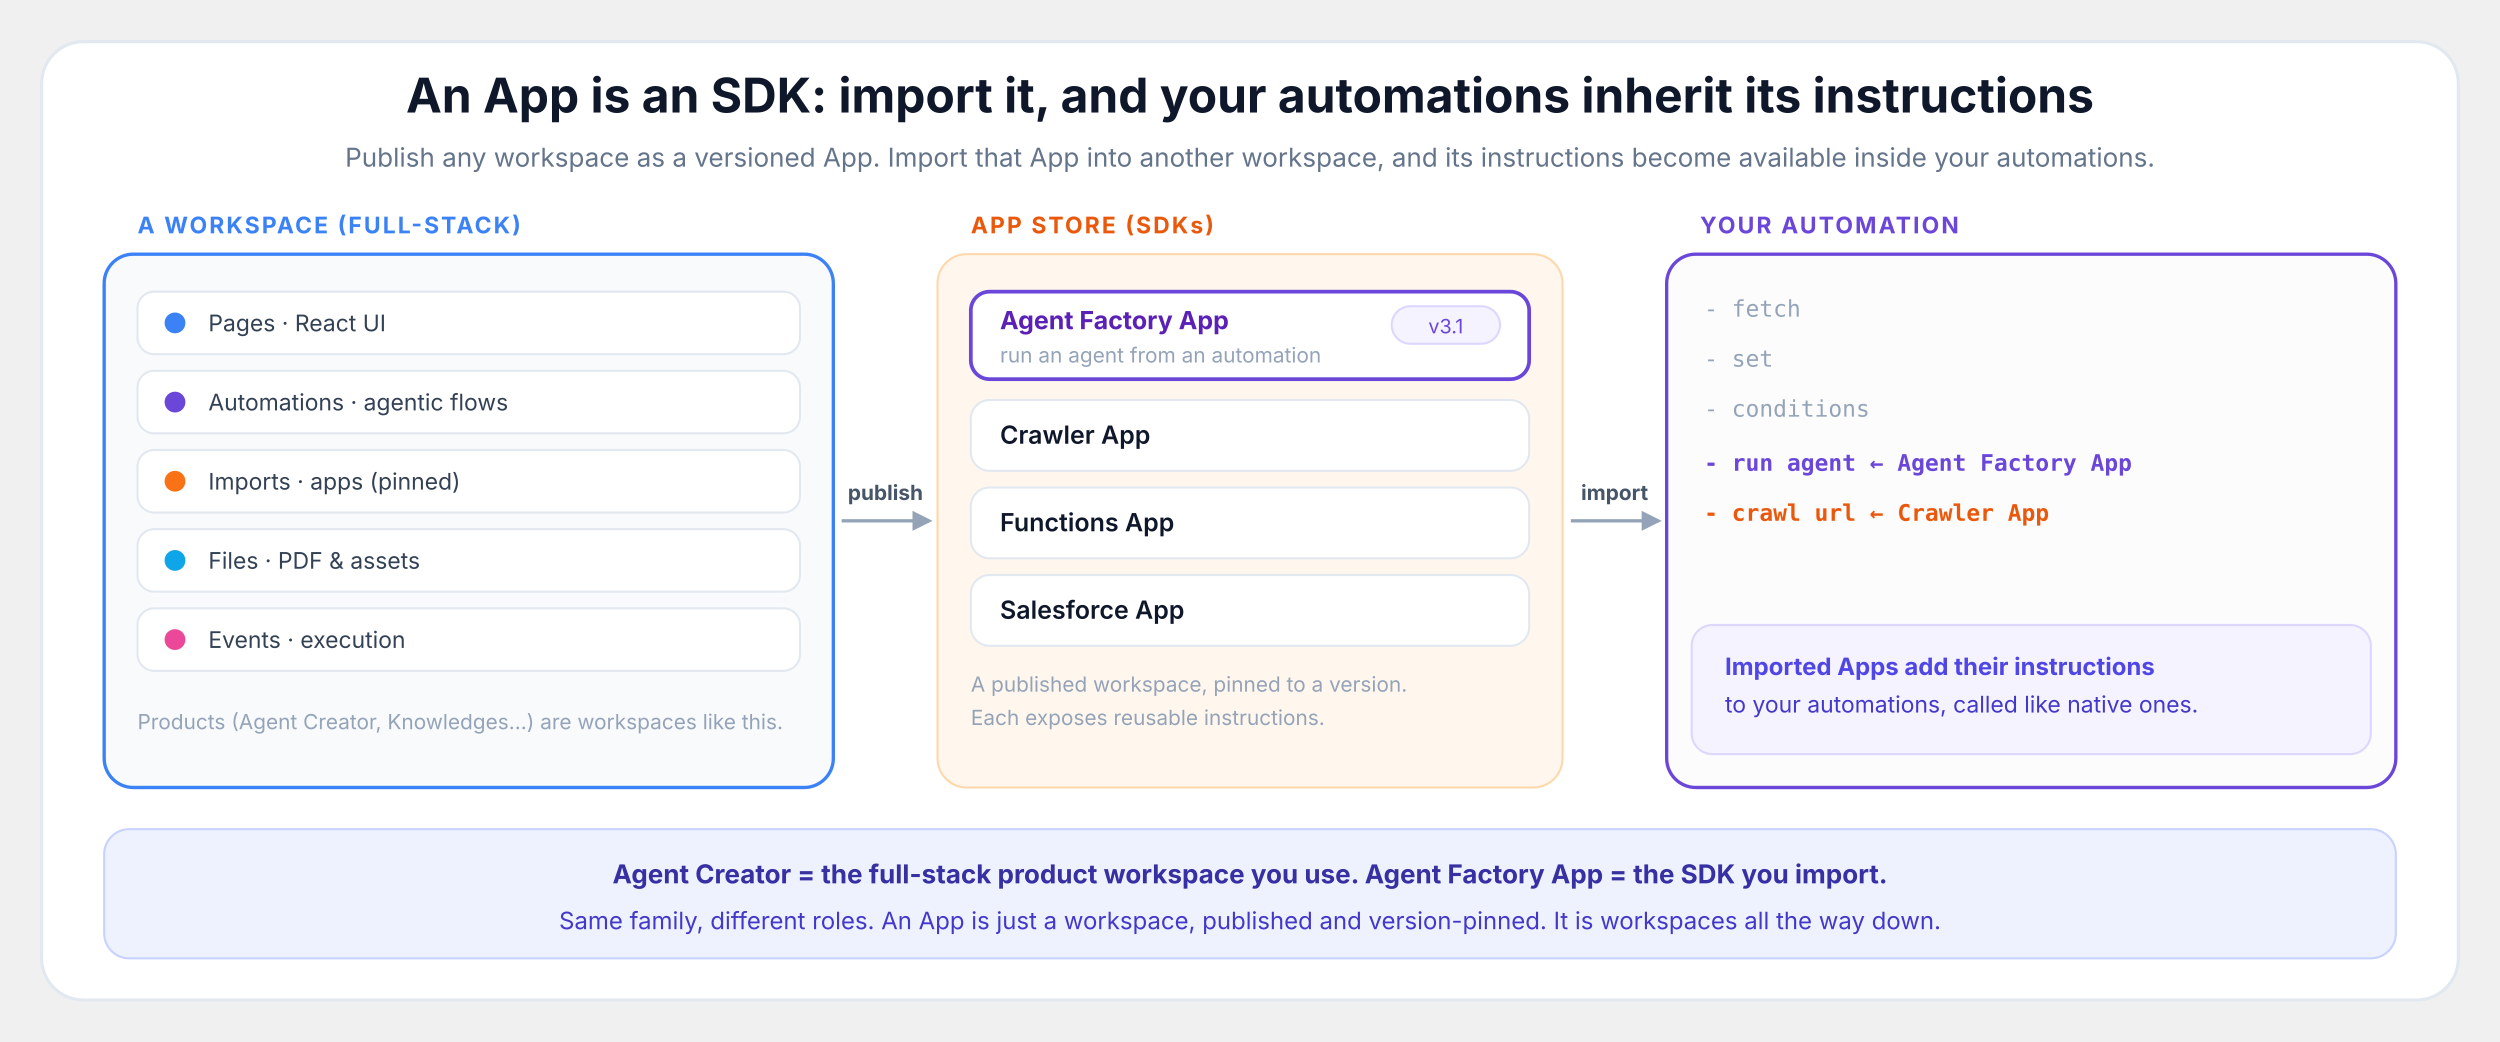
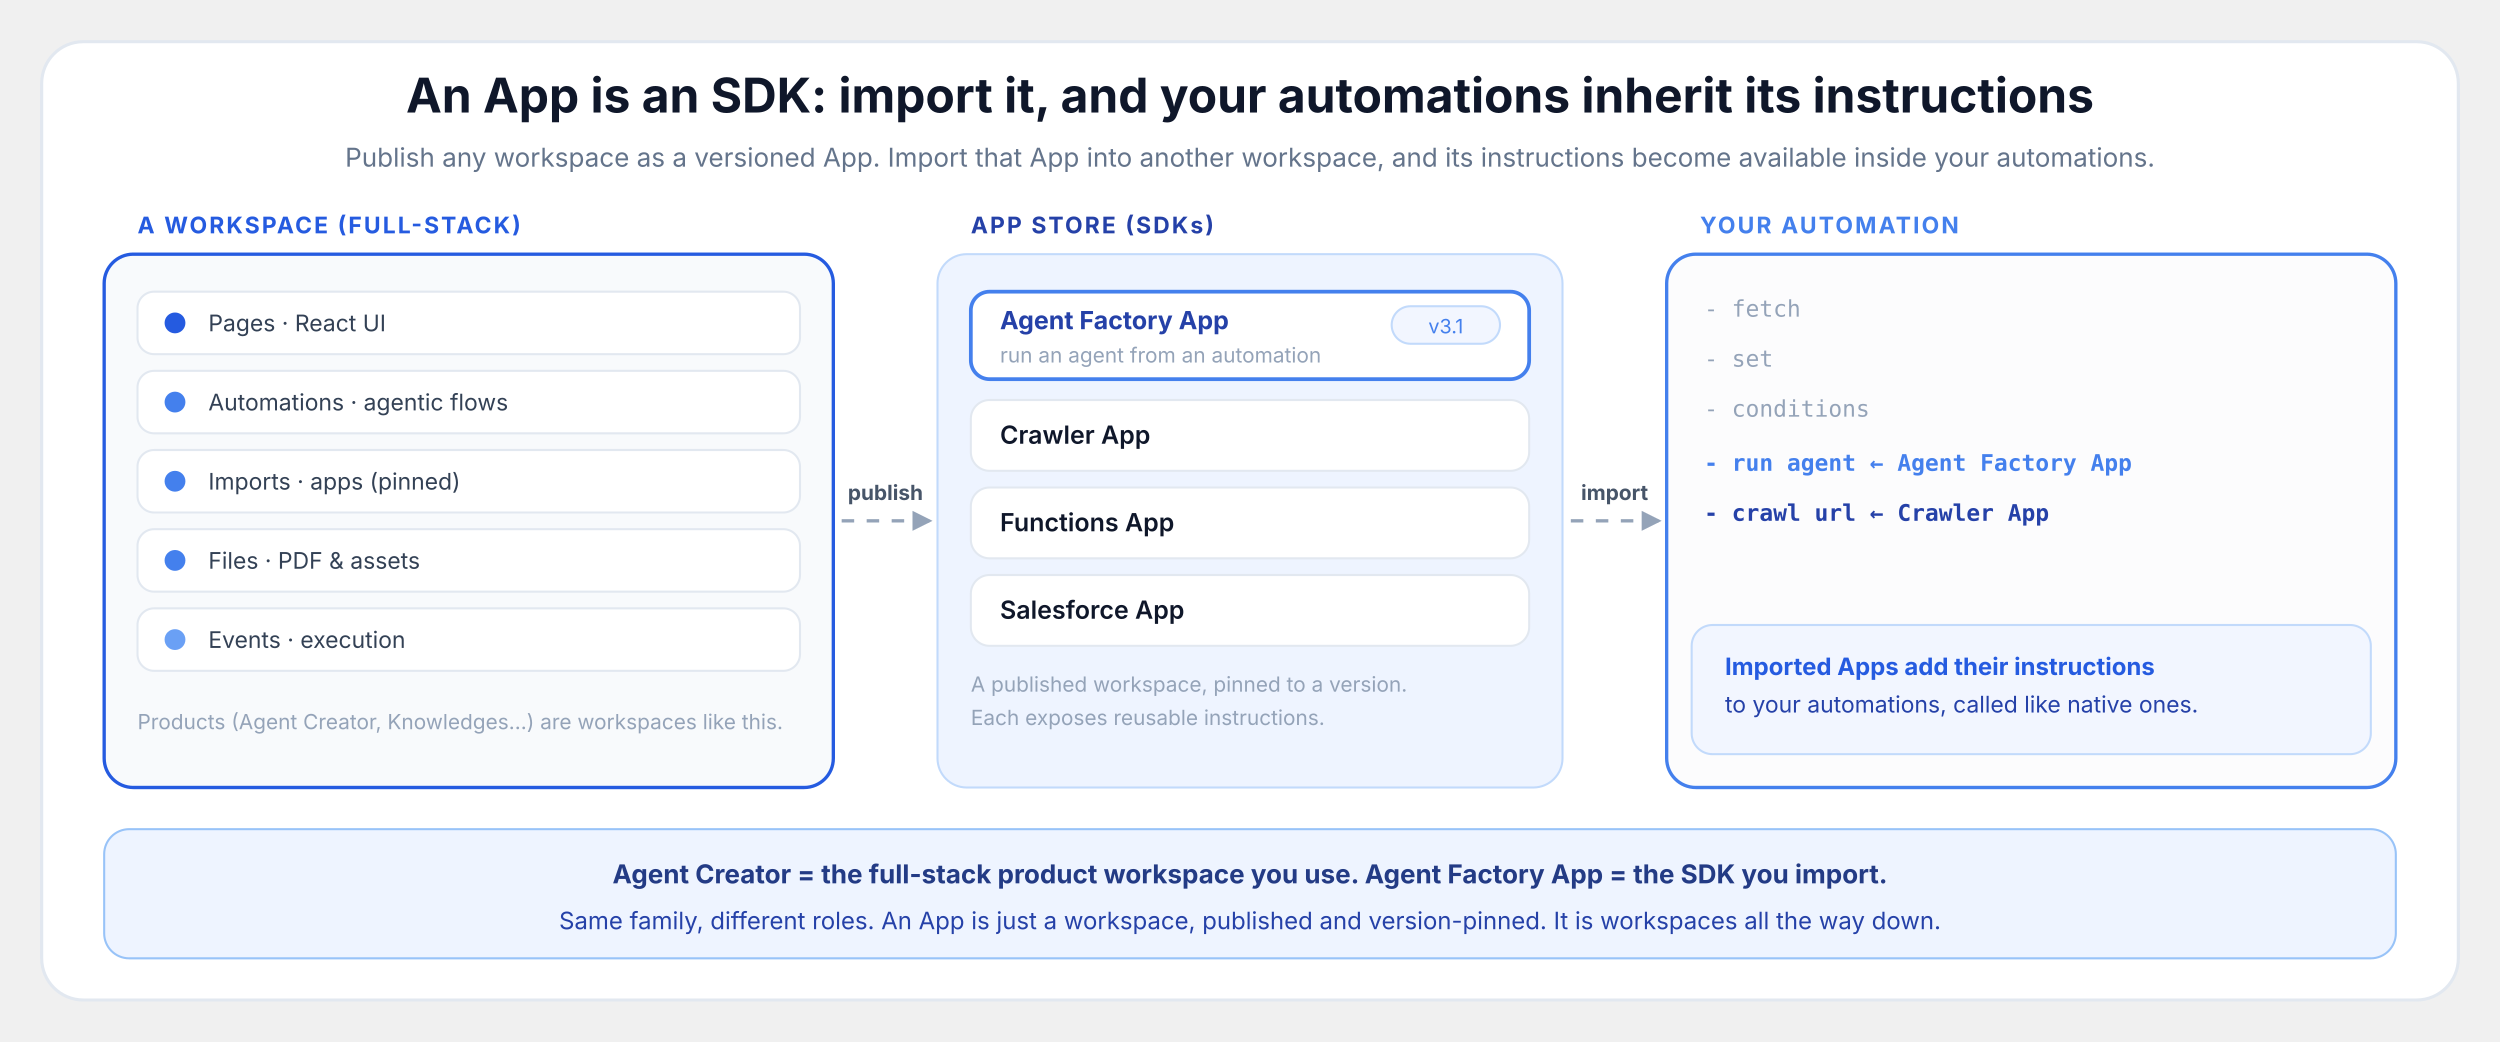
- <svg xmlns="http://www.w3.org/2000/svg" viewBox="0 0 1200 500" font-family="'Satoshi','Inter',system-ui,-apple-system,sans-serif">
+ <svg xmlns="http://www.w3.org/2000/svg" viewBox="0 0 1200 500" font-family="'PP Telegraf','Inter',system-ui,-apple-system,sans-serif">
+   <style>line[marker-end],path[marker-end]{stroke-dasharray:6 6;animation:pflow 1.5s linear infinite}@keyframes pflow{to{stroke-dashoffset:-24}}@media (prefers-reduced-motion:reduce){line[marker-end],path[marker-end]{animation:none}}</style>
  <defs>
    <marker id="a" markerWidth="10" markerHeight="10" refX="5" refY="3" orient="auto">
      <path d="M0,0 L6,3 L0,6 Z" fill="#94A3B8" />
    </marker>
    <style>
      .kick{font-size:11px;font-weight:700;letter-spacing:1px}
      .pill{font-size:11px;fill:#334155}
      .mono{font-family:'SFMono-Regular',ui-monospace,Menlo,monospace;font-size:11px}
      .cap{font-size:10px;fill:#94A3B8}
    </style>
  </defs>
  <rect x="20" y="20" width="1160" height="460" rx="20" fill="#FFFFFF" stroke="#E2E8F0" stroke-width="1.5" />
  <text x="600" y="54" text-anchor="middle" font-size="23" font-weight="700" fill="#0F172A">An App is an SDK: import it, and your automations inherit its instructions</text>
  <text x="600" y="80" text-anchor="middle" font-size="12.5" fill="#64748B">Publish any workspace as a versioned App. Import that App into another workspace, and its instructions become available inside your automations.</text>
-   <text x="66" y="112" class="kick" fill="#3B82F6">A WORKSPACE (FULL-STACK)</text>
-   <rect x="50" y="122" width="350" height="256" rx="14" fill="#F8FAFC" stroke="#3B82F6" stroke-width="1.6" />
+   <text x="66" y="112" class="kick" fill="#255be0">A WORKSPACE (FULL-STACK)</text>
+   <rect x="50" y="122" width="350" height="256" rx="14" fill="#F8FAFC" stroke="#255be0" stroke-width="1.6" />
  <g>
    <rect x="66" y="140" width="318" height="30" rx="8" fill="#FFFFFF" stroke="#E2E8F0" />
-     <circle cx="84" cy="155" r="5" fill="#3B82F6" />
+     <circle cx="84" cy="155" r="5" fill="#255be0" />
    <text x="100" y="159" class="pill">Pages · React UI</text>
    <rect x="66" y="178" width="318" height="30" rx="8" fill="#FFFFFF" stroke="#E2E8F0" />
-     <circle cx="84" cy="193" r="5" fill="#6B47D9" />
+     <circle cx="84" cy="193" r="5" fill="#4480ed" />
    <text x="100" y="197" class="pill">Automations · agentic flows</text>
    <rect x="66" y="216" width="318" height="30" rx="8" fill="#FFFFFF" stroke="#E2E8F0" />
-     <circle cx="84" cy="231" r="5" fill="#F97316" />
+     <circle cx="84" cy="231" r="5" fill="#4480ed" />
    <text x="100" y="235" class="pill">Imports · apps (pinned)</text>
    <rect x="66" y="254" width="318" height="30" rx="8" fill="#FFFFFF" stroke="#E2E8F0" />
-     <circle cx="84" cy="269" r="5" fill="#0EA5E9" />
+     <circle cx="84" cy="269" r="5" fill="#4480ed" />
    <text x="100" y="273" class="pill">Files · PDF &amp; assets</text>
    <rect x="66" y="292" width="318" height="30" rx="8" fill="#FFFFFF" stroke="#E2E8F0" />
-     <circle cx="84" cy="307" r="5" fill="#EC4899" />
+     <circle cx="84" cy="307" r="5" fill="#6aa0f5" />
    <text x="100" y="311" class="pill">Events · execution</text>
  </g>
  <text x="66" y="350" class="cap">Products (Agent Creator, Knowledges...) are workspaces like this.</text>
  <line x1="404" y1="250" x2="446" y2="250" stroke="#94A3B8" stroke-width="1.6" marker-end="url(#a)" />
  <text x="425" y="240" text-anchor="middle" font-size="10" font-weight="700" fill="#475569">publish</text>
-   <text x="466" y="112" class="kick" fill="#EA580C">APP STORE (SDKs)</text>
-   <rect x="450" y="122" width="300" height="256" rx="14" fill="#FFF7ED" stroke="#FED7AA" />
+   <text x="466" y="112" class="kick" fill="#2541a8">APP STORE (SDKs)</text>
+   <rect x="450" y="122" width="300" height="256" rx="14" fill="#eef4ff" stroke="#c2dafb" />
  <g>
-     <rect x="466" y="140" width="268" height="42" rx="9" fill="#FFFFFF" stroke="#6B47D9" stroke-width="1.8" />
-     <text x="480" y="158" font-size="12" font-weight="700" fill="#5B21B6">Agent Factory App</text>
-     <rect x="668" y="147" width="52" height="18" rx="9" fill="#F5F3FF" stroke="#DDD6FE" />
-     <text x="694" y="160" text-anchor="middle" font-size="9.5" fill="#6B47D9">v3.1</text>
+     <rect x="466" y="140" width="268" height="42" rx="9" fill="#FFFFFF" stroke="#4480ed" stroke-width="1.8" />
+     <text x="480" y="158" font-size="12" font-weight="700" fill="#2541a8">Agent Factory App</text>
+     <rect x="668" y="147" width="52" height="18" rx="9" fill="#f2f6ff" stroke="#c2dafb" />
+     <text x="694" y="160" text-anchor="middle" font-size="9.5" fill="#4480ed">v3.1</text>
    <text x="480" y="174" class="cap">run an agent from an automation</text>
    <rect x="466" y="192" width="268" height="34" rx="9" fill="#FFFFFF" stroke="#E2E8F0" />
    <text x="480" y="213" font-size="12" font-weight="600" fill="#0F172A">Crawler App</text>
    <rect x="466" y="234" width="268" height="34" rx="9" fill="#FFFFFF" stroke="#E2E8F0" />
    <text x="480" y="255" font-size="12" font-weight="600" fill="#0F172A">Functions App</text>
    <rect x="466" y="276" width="268" height="34" rx="9" fill="#FFFFFF" stroke="#E2E8F0" />
    <text x="480" y="297" font-size="12" font-weight="600" fill="#0F172A">Salesforce App</text>
  </g>
  <text x="466" y="332" class="cap">A published workspace, pinned to a version.</text>
  <text x="466" y="348" class="cap">Each exposes reusable instructions.</text>
  <line x1="754" y1="250" x2="796" y2="250" stroke="#94A3B8" stroke-width="1.6" marker-end="url(#a)" />
  <text x="775" y="240" text-anchor="middle" font-size="10" font-weight="700" fill="#475569">import</text>
-   <text x="816" y="112" class="kick" fill="#6B47D9">YOUR AUTOMATION</text>
-   <rect x="800" y="122" width="350" height="256" rx="14" fill="#FCFCFD" stroke="#6B47D9" stroke-width="1.6" />
+   <text x="816" y="112" class="kick" fill="#4480ed">YOUR AUTOMATION</text>
+   <rect x="800" y="122" width="350" height="256" rx="14" fill="#FCFCFD" stroke="#4480ed" stroke-width="1.6" />
  <text x="818" y="152" class="mono" fill="#94A3B8">- fetch</text>
  <text x="818" y="176" class="mono" fill="#94A3B8">- set</text>
  <text x="818" y="200" class="mono" fill="#94A3B8">- conditions</text>
-   <text x="818" y="226" class="mono" fill="#6B47D9" font-weight="700">- run agent      ← Agent Factory App</text>
-   <text x="818" y="250" class="mono" fill="#EA580C" font-weight="700">- crawl url        ← Crawler App</text>
-   <rect x="812" y="300" width="326" height="62" rx="10" fill="#F5F3FF" stroke="#DDD6FE" />
-   <text x="828" y="324" font-size="11.5" font-weight="700" fill="#4F46E5">Imported Apps add their instructions</text>
-   <text x="828" y="342" font-size="11" fill="#4338CA">to your automations, called like native ones.</text>
-   <rect x="50" y="398" width="1100" height="62" rx="12" fill="#EEF2FF" stroke="#C7D2FE" />
-   <text x="600" y="424" text-anchor="middle" font-size="12.5" font-weight="700" fill="#3730A3">Agent Creator = the full-stack product workspace you use.  Agent Factory App = the SDK you import.</text>
-   <text x="600" y="446" text-anchor="middle" font-size="11.5" fill="#4338CA">Same family, different roles. An App is just a workspace, published and version-pinned. It is workspaces all the way down.</text>
+   <text x="818" y="226" class="mono" fill="#4480ed" font-weight="700">- run agent      ← Agent Factory App</text>
+   <text x="818" y="250" class="mono" fill="#2541a8" font-weight="700">- crawl url        ← Crawler App</text>
+   <rect x="812" y="300" width="326" height="62" rx="10" fill="#f2f6ff" stroke="#c2dafb" />
+   <text x="828" y="324" font-size="11.5" font-weight="700" fill="#255be0">Imported Apps add their instructions</text>
+   <text x="828" y="342" font-size="11" fill="#2541a8">to your automations, called like native ones.</text>
+   <rect x="50" y="398" width="1100" height="62" rx="12" fill="#eef4ff" stroke="#98c3f8" />
+   <text x="600" y="424" text-anchor="middle" font-size="12.5" font-weight="700" fill="#233b85">Agent Creator = the full-stack product workspace you use.  Agent Factory App = the SDK you import.</text>
+   <text x="600" y="446" text-anchor="middle" font-size="11.5" fill="#2541a8">Same family, different roles. An App is just a workspace, published and version-pinned. It is workspaces all the way down.</text>
</svg>
